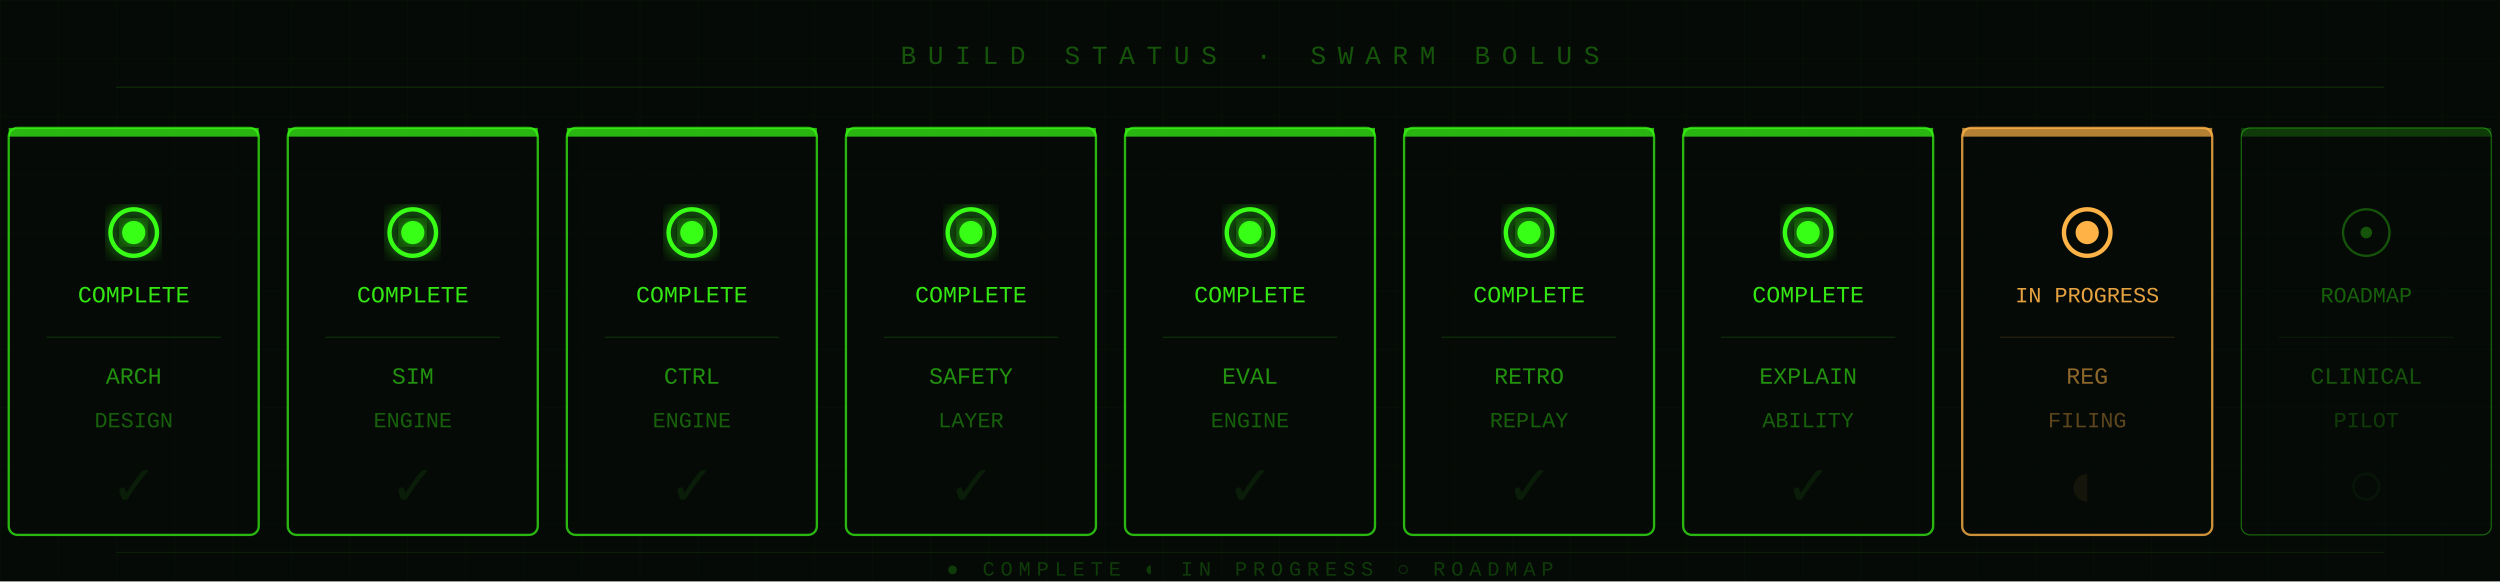
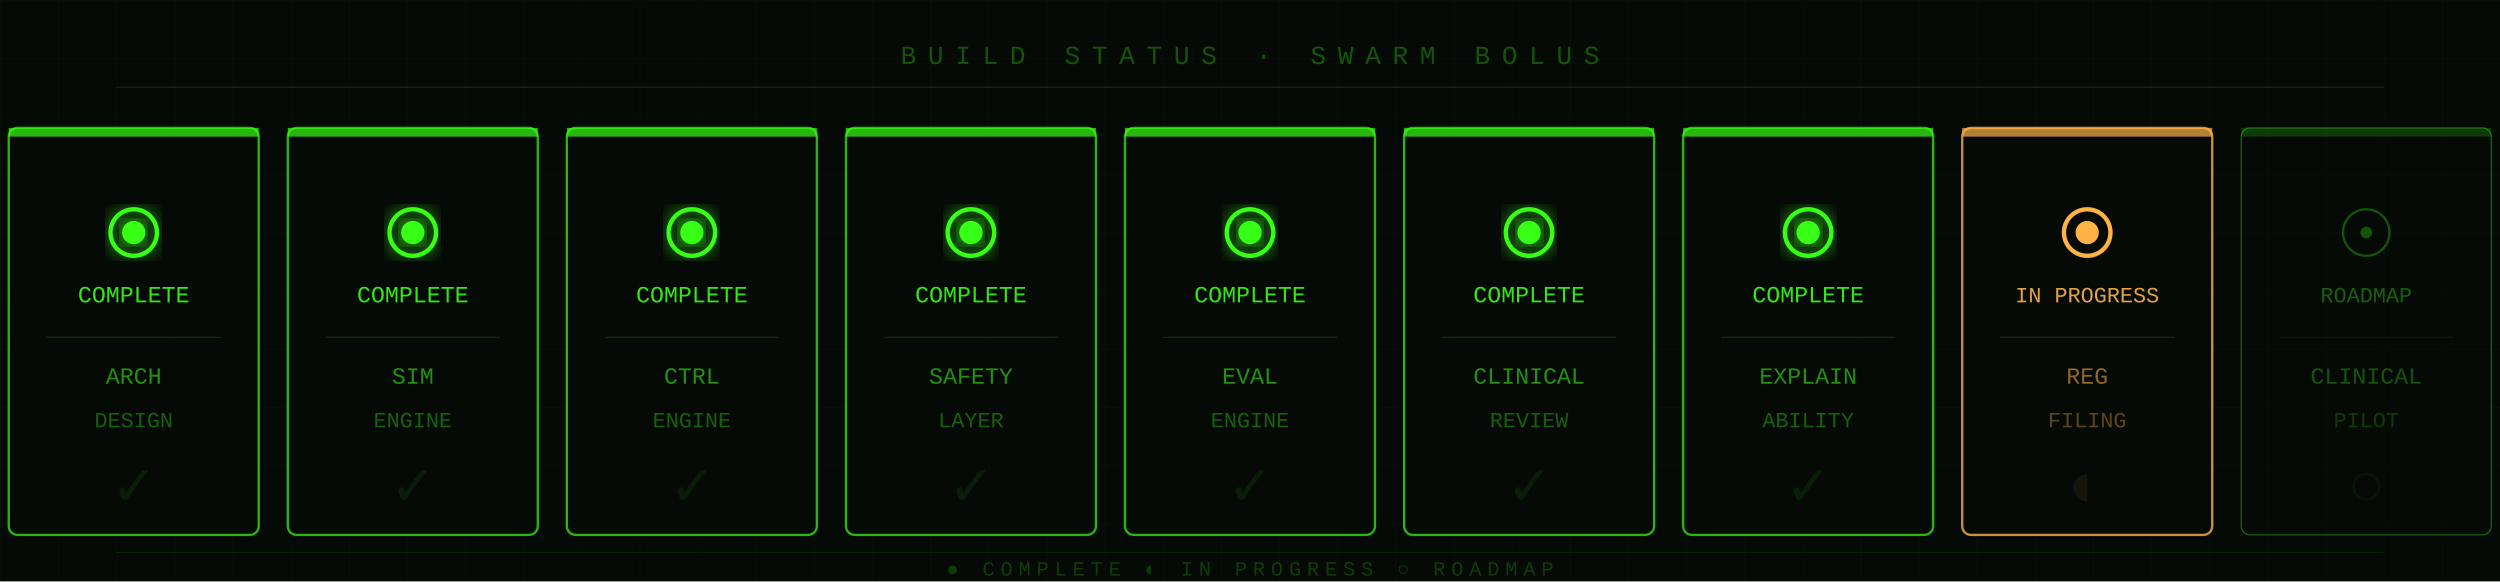
<svg xmlns="http://www.w3.org/2000/svg" viewBox="0 0 860 200" width="860" height="200">
  <defs>
    <style>
      text { font-family: 'Share Tech Mono', 'Courier New', monospace; }
      .blink-g { animation: blinkG 2s ease-in-out infinite; }
      .blink-a { animation: blinkA 2.5s ease-in-out infinite; }
      @keyframes blinkG { 0%,100%{opacity:1} 50%{opacity:0.3} }
      @keyframes blinkA { 0%,100%{opacity:0.8} 50%{opacity:0.2} }
      .fade-n { animation: fn 0.4s ease both; }
      @keyframes fn { from{opacity:0} to{opacity:1} }
      .d1{animation-delay:0.1s} .d2{animation-delay:0.25s} .d3{animation-delay:0.4s}
      .d4{animation-delay:0.55s} .d5{animation-delay:0.7s} .d6{animation-delay:0.85s}
      .d7{animation-delay:1.0s} .d8{animation-delay:1.15s} .d9{animation-delay:1.3s}
    </style>
    <filter id="g2">
      <feGaussianBlur stdDeviation="2.5" result="b" />
      <feMerge>
        <feMergeNode in="b" />
        <feMergeNode in="SourceGraphic" />
      </feMerge>
    </filter>
    <pattern id="g3" width="20" height="20" patternUnits="userSpaceOnUse">
      <path d="M20 0 L0 0 0 20" fill="none" stroke="#39ff14" stroke-width="0.15" opacity="0.08" />
    </pattern>
  </defs>
  <rect width="860" height="200" fill="#050a06" />
  <rect width="860" height="200" fill="url(#g3)" />
  <text x="430" y="22" font-size="9" fill="#39ff14" opacity="0.3" text-anchor="middle" letter-spacing="4">BUILD STATUS · SWARM BOLUS</text>
  <line x1="40" y1="30" x2="820" y2="30" stroke="#39ff14" stroke-width="0.4" opacity="0.15" />
  <g class="fade-n d1">
    <rect x="3" y="44" width="86" height="140" rx="3" fill="#050a06" stroke="#39ff14" stroke-width="0.8" opacity="0.7" />
    <rect x="3" y="44" width="86" height="3" fill="#39ff14" opacity="0.7" />
    <circle class="blink-g" cx="46" cy="80" r="8" fill="none" stroke="#39ff14" stroke-width="1.5" filter="url(#g2)" />
    <circle class="blink-g" cx="46" cy="80" r="4" fill="#39ff14" filter="url(#g2)" />
    <text x="46" y="104" font-size="8" fill="#39ff14" opacity="0.9" text-anchor="middle">COMPLETE</text>
    <line x1="16" y1="116" x2="76" y2="116" stroke="#39ff14" stroke-width="0.3" opacity="0.2" />
    <text x="46" y="132" font-size="8" fill="#39ff14" opacity="0.55" text-anchor="middle">ARCH</text>
    <text x="46" y="147" font-size="7.5" fill="#39ff14" opacity="0.35" text-anchor="middle">DESIGN</text>
    <text x="46" y="174" font-size="22" fill="#39ff14" opacity="0.08" text-anchor="middle">✓</text>
  </g>
  <g class="fade-n d2">
    <rect x="99" y="44" width="86" height="140" rx="3" fill="#050a06" stroke="#39ff14" stroke-width="0.8" opacity="0.7" />
    <rect x="99" y="44" width="86" height="3" fill="#39ff14" opacity="0.7" />
    <circle class="blink-g" cx="142" cy="80" r="8" fill="none" stroke="#39ff14" stroke-width="1.5" filter="url(#g2)" />
    <circle class="blink-g" cx="142" cy="80" r="4" fill="#39ff14" filter="url(#g2)" />
    <text x="142" y="104" font-size="8" fill="#39ff14" opacity="0.9" text-anchor="middle">COMPLETE</text>
    <line x1="112" y1="116" x2="172" y2="116" stroke="#39ff14" stroke-width="0.3" opacity="0.2" />
    <text x="142" y="132" font-size="8" fill="#39ff14" opacity="0.55" text-anchor="middle">SIM</text>
    <text x="142" y="147" font-size="7.5" fill="#39ff14" opacity="0.35" text-anchor="middle">ENGINE</text>
    <text x="142" y="174" font-size="22" fill="#39ff14" opacity="0.08" text-anchor="middle">✓</text>
  </g>
  <g class="fade-n d3">
    <rect x="195" y="44" width="86" height="140" rx="3" fill="#050a06" stroke="#39ff14" stroke-width="0.8" opacity="0.7" />
    <rect x="195" y="44" width="86" height="3" fill="#39ff14" opacity="0.7" />
    <circle class="blink-g" cx="238" cy="80" r="8" fill="none" stroke="#39ff14" stroke-width="1.5" filter="url(#g2)" />
    <circle class="blink-g" cx="238" cy="80" r="4" fill="#39ff14" filter="url(#g2)" />
    <text x="238" y="104" font-size="8" fill="#39ff14" opacity="0.9" text-anchor="middle">COMPLETE</text>
    <line x1="208" y1="116" x2="268" y2="116" stroke="#39ff14" stroke-width="0.3" opacity="0.2" />
    <text x="238" y="132" font-size="8" fill="#39ff14" opacity="0.55" text-anchor="middle">CTRL</text>
    <text x="238" y="147" font-size="7.5" fill="#39ff14" opacity="0.35" text-anchor="middle">ENGINE</text>
    <text x="238" y="174" font-size="22" fill="#39ff14" opacity="0.08" text-anchor="middle">✓</text>
  </g>
  <g class="fade-n d4">
    <rect x="291" y="44" width="86" height="140" rx="3" fill="#050a06" stroke="#39ff14" stroke-width="0.8" opacity="0.7" />
    <rect x="291" y="44" width="86" height="3" fill="#39ff14" opacity="0.7" />
    <circle class="blink-g" cx="334" cy="80" r="8" fill="none" stroke="#39ff14" stroke-width="1.5" filter="url(#g2)" />
    <circle class="blink-g" cx="334" cy="80" r="4" fill="#39ff14" filter="url(#g2)" />
    <text x="334" y="104" font-size="8" fill="#39ff14" opacity="0.9" text-anchor="middle">COMPLETE</text>
    <line x1="304" y1="116" x2="364" y2="116" stroke="#39ff14" stroke-width="0.3" opacity="0.2" />
    <text x="334" y="132" font-size="8" fill="#39ff14" opacity="0.55" text-anchor="middle">SAFETY</text>
    <text x="334" y="147" font-size="7.5" fill="#39ff14" opacity="0.35" text-anchor="middle">LAYER</text>
    <text x="334" y="174" font-size="22" fill="#39ff14" opacity="0.08" text-anchor="middle">✓</text>
  </g>
  <g class="fade-n d5">
    <rect x="387" y="44" width="86" height="140" rx="3" fill="#050a06" stroke="#39ff14" stroke-width="0.8" opacity="0.7" />
    <rect x="387" y="44" width="86" height="3" fill="#39ff14" opacity="0.7" />
    <circle class="blink-g" cx="430" cy="80" r="8" fill="none" stroke="#39ff14" stroke-width="1.5" filter="url(#g2)" />
    <circle class="blink-g" cx="430" cy="80" r="4" fill="#39ff14" filter="url(#g2)" />
    <text x="430" y="104" font-size="8" fill="#39ff14" opacity="0.9" text-anchor="middle">COMPLETE</text>
    <line x1="400" y1="116" x2="460" y2="116" stroke="#39ff14" stroke-width="0.3" opacity="0.2" />
    <text x="430" y="132" font-size="8" fill="#39ff14" opacity="0.55" text-anchor="middle">EVAL</text>
    <text x="430" y="147" font-size="7.5" fill="#39ff14" opacity="0.35" text-anchor="middle">ENGINE</text>
    <text x="430" y="174" font-size="22" fill="#39ff14" opacity="0.08" text-anchor="middle">✓</text>
  </g>
  <g class="fade-n d6">
    <rect x="483" y="44" width="86" height="140" rx="3" fill="#050a06" stroke="#39ff14" stroke-width="0.8" opacity="0.7" />
    <rect x="483" y="44" width="86" height="3" fill="#39ff14" opacity="0.7" />
    <circle class="blink-g" cx="526" cy="80" r="8" fill="none" stroke="#39ff14" stroke-width="1.5" filter="url(#g2)" />
    <circle class="blink-g" cx="526" cy="80" r="4" fill="#39ff14" filter="url(#g2)" />
    <text x="526" y="104" font-size="8" fill="#39ff14" opacity="0.9" text-anchor="middle">COMPLETE</text>
    <line x1="496" y1="116" x2="556" y2="116" stroke="#39ff14" stroke-width="0.3" opacity="0.2" />
-     <text x="526" y="132" font-size="8" fill="#39ff14" opacity="0.55" text-anchor="middle">RETRO</text>
-     <text x="526" y="147" font-size="7.5" fill="#39ff14" opacity="0.35" text-anchor="middle">REPLAY</text>
+     <text x="526" y="132" font-size="8" fill="#39ff14" opacity="0.55" text-anchor="middle">CLINICAL</text>
+     <text x="526" y="147" font-size="7.5" fill="#39ff14" opacity="0.35" text-anchor="middle">REVIEW</text>
    <text x="526" y="174" font-size="22" fill="#39ff14" opacity="0.08" text-anchor="middle">✓</text>
  </g>
  <g class="fade-n d7">
    <rect x="579" y="44" width="86" height="140" rx="3" fill="#050a06" stroke="#39ff14" stroke-width="0.8" opacity="0.7" />
    <rect x="579" y="44" width="86" height="3" fill="#39ff14" opacity="0.7" />
    <circle class="blink-g" cx="622" cy="80" r="8" fill="none" stroke="#39ff14" stroke-width="1.5" filter="url(#g2)" />
    <circle class="blink-g" cx="622" cy="80" r="4" fill="#39ff14" filter="url(#g2)" />
    <text x="622" y="104" font-size="8" fill="#39ff14" opacity="0.9" text-anchor="middle">COMPLETE</text>
    <line x1="592" y1="116" x2="652" y2="116" stroke="#39ff14" stroke-width="0.3" opacity="0.2" />
    <text x="622" y="132" font-size="8" fill="#39ff14" opacity="0.55" text-anchor="middle">EXPLAIN</text>
    <text x="622" y="147" font-size="7.5" fill="#39ff14" opacity="0.35" text-anchor="middle">ABILITY</text>
    <text x="622" y="174" font-size="22" fill="#39ff14" opacity="0.08" text-anchor="middle">✓</text>
  </g>
  <g class="fade-n d8">
    <rect x="675" y="44" width="86" height="140" rx="3" fill="#050a06" stroke="#ffb347" stroke-width="0.8" opacity="0.8" />
    <rect x="675" y="44" width="86" height="3" fill="#ffb347" opacity="0.7" />
    <circle class="blink-a" cx="718" cy="80" r="8" fill="none" stroke="#ffb347" stroke-width="1.5" />
    <circle class="blink-a" cx="718" cy="80" r="4" fill="#ffb347" />
    <text x="718" y="104" font-size="7.5" fill="#ffb347" opacity="0.9" text-anchor="middle">IN PROGRESS</text>
    <line x1="688" y1="116" x2="748" y2="116" stroke="#ffb347" stroke-width="0.3" opacity="0.2" />
    <text x="718" y="132" font-size="8" fill="#ffb347" opacity="0.55" text-anchor="middle">REG</text>
    <text x="718" y="147" font-size="7.5" fill="#ffb347" opacity="0.35" text-anchor="middle">FILING</text>
    <text x="718" y="174" font-size="22" fill="#ffb347" opacity="0.07" text-anchor="middle">◐</text>
  </g>
  <g class="fade-n d9">
    <rect x="771" y="44" width="86" height="140" rx="3" fill="#050a06" stroke="#39ff14" stroke-width="0.4" opacity="0.4" />
    <rect x="771" y="44" width="86" height="3" fill="#39ff14" opacity="0.2" />
    <circle cx="814" cy="80" r="8" fill="none" stroke="#39ff14" stroke-width="0.8" opacity="0.3" />
    <circle cx="814" cy="80" r="2" fill="#39ff14" opacity="0.3" />
    <text x="814" y="104" font-size="7.5" fill="#39ff14" opacity="0.35" text-anchor="middle">ROADMAP</text>
    <line x1="784" y1="116" x2="844" y2="116" stroke="#39ff14" stroke-width="0.3" opacity="0.1" />
    <text x="814" y="132" font-size="8" fill="#39ff14" opacity="0.3" text-anchor="middle">CLINICAL</text>
    <text x="814" y="147" font-size="7.5" fill="#39ff14" opacity="0.2" text-anchor="middle">PILOT</text>
    <text x="814" y="174" font-size="22" fill="#39ff14" opacity="0.04" text-anchor="middle">○</text>
  </g>
  <line x1="40" y1="190" x2="820" y2="190" stroke="#39ff14" stroke-width="0.3" opacity="0.12" />
  <text x="430" y="198" font-size="7" fill="#39ff14" opacity="0.2" text-anchor="middle" letter-spacing="2">● COMPLETE  ◐ IN PROGRESS  ○ ROADMAP</text>
</svg>
